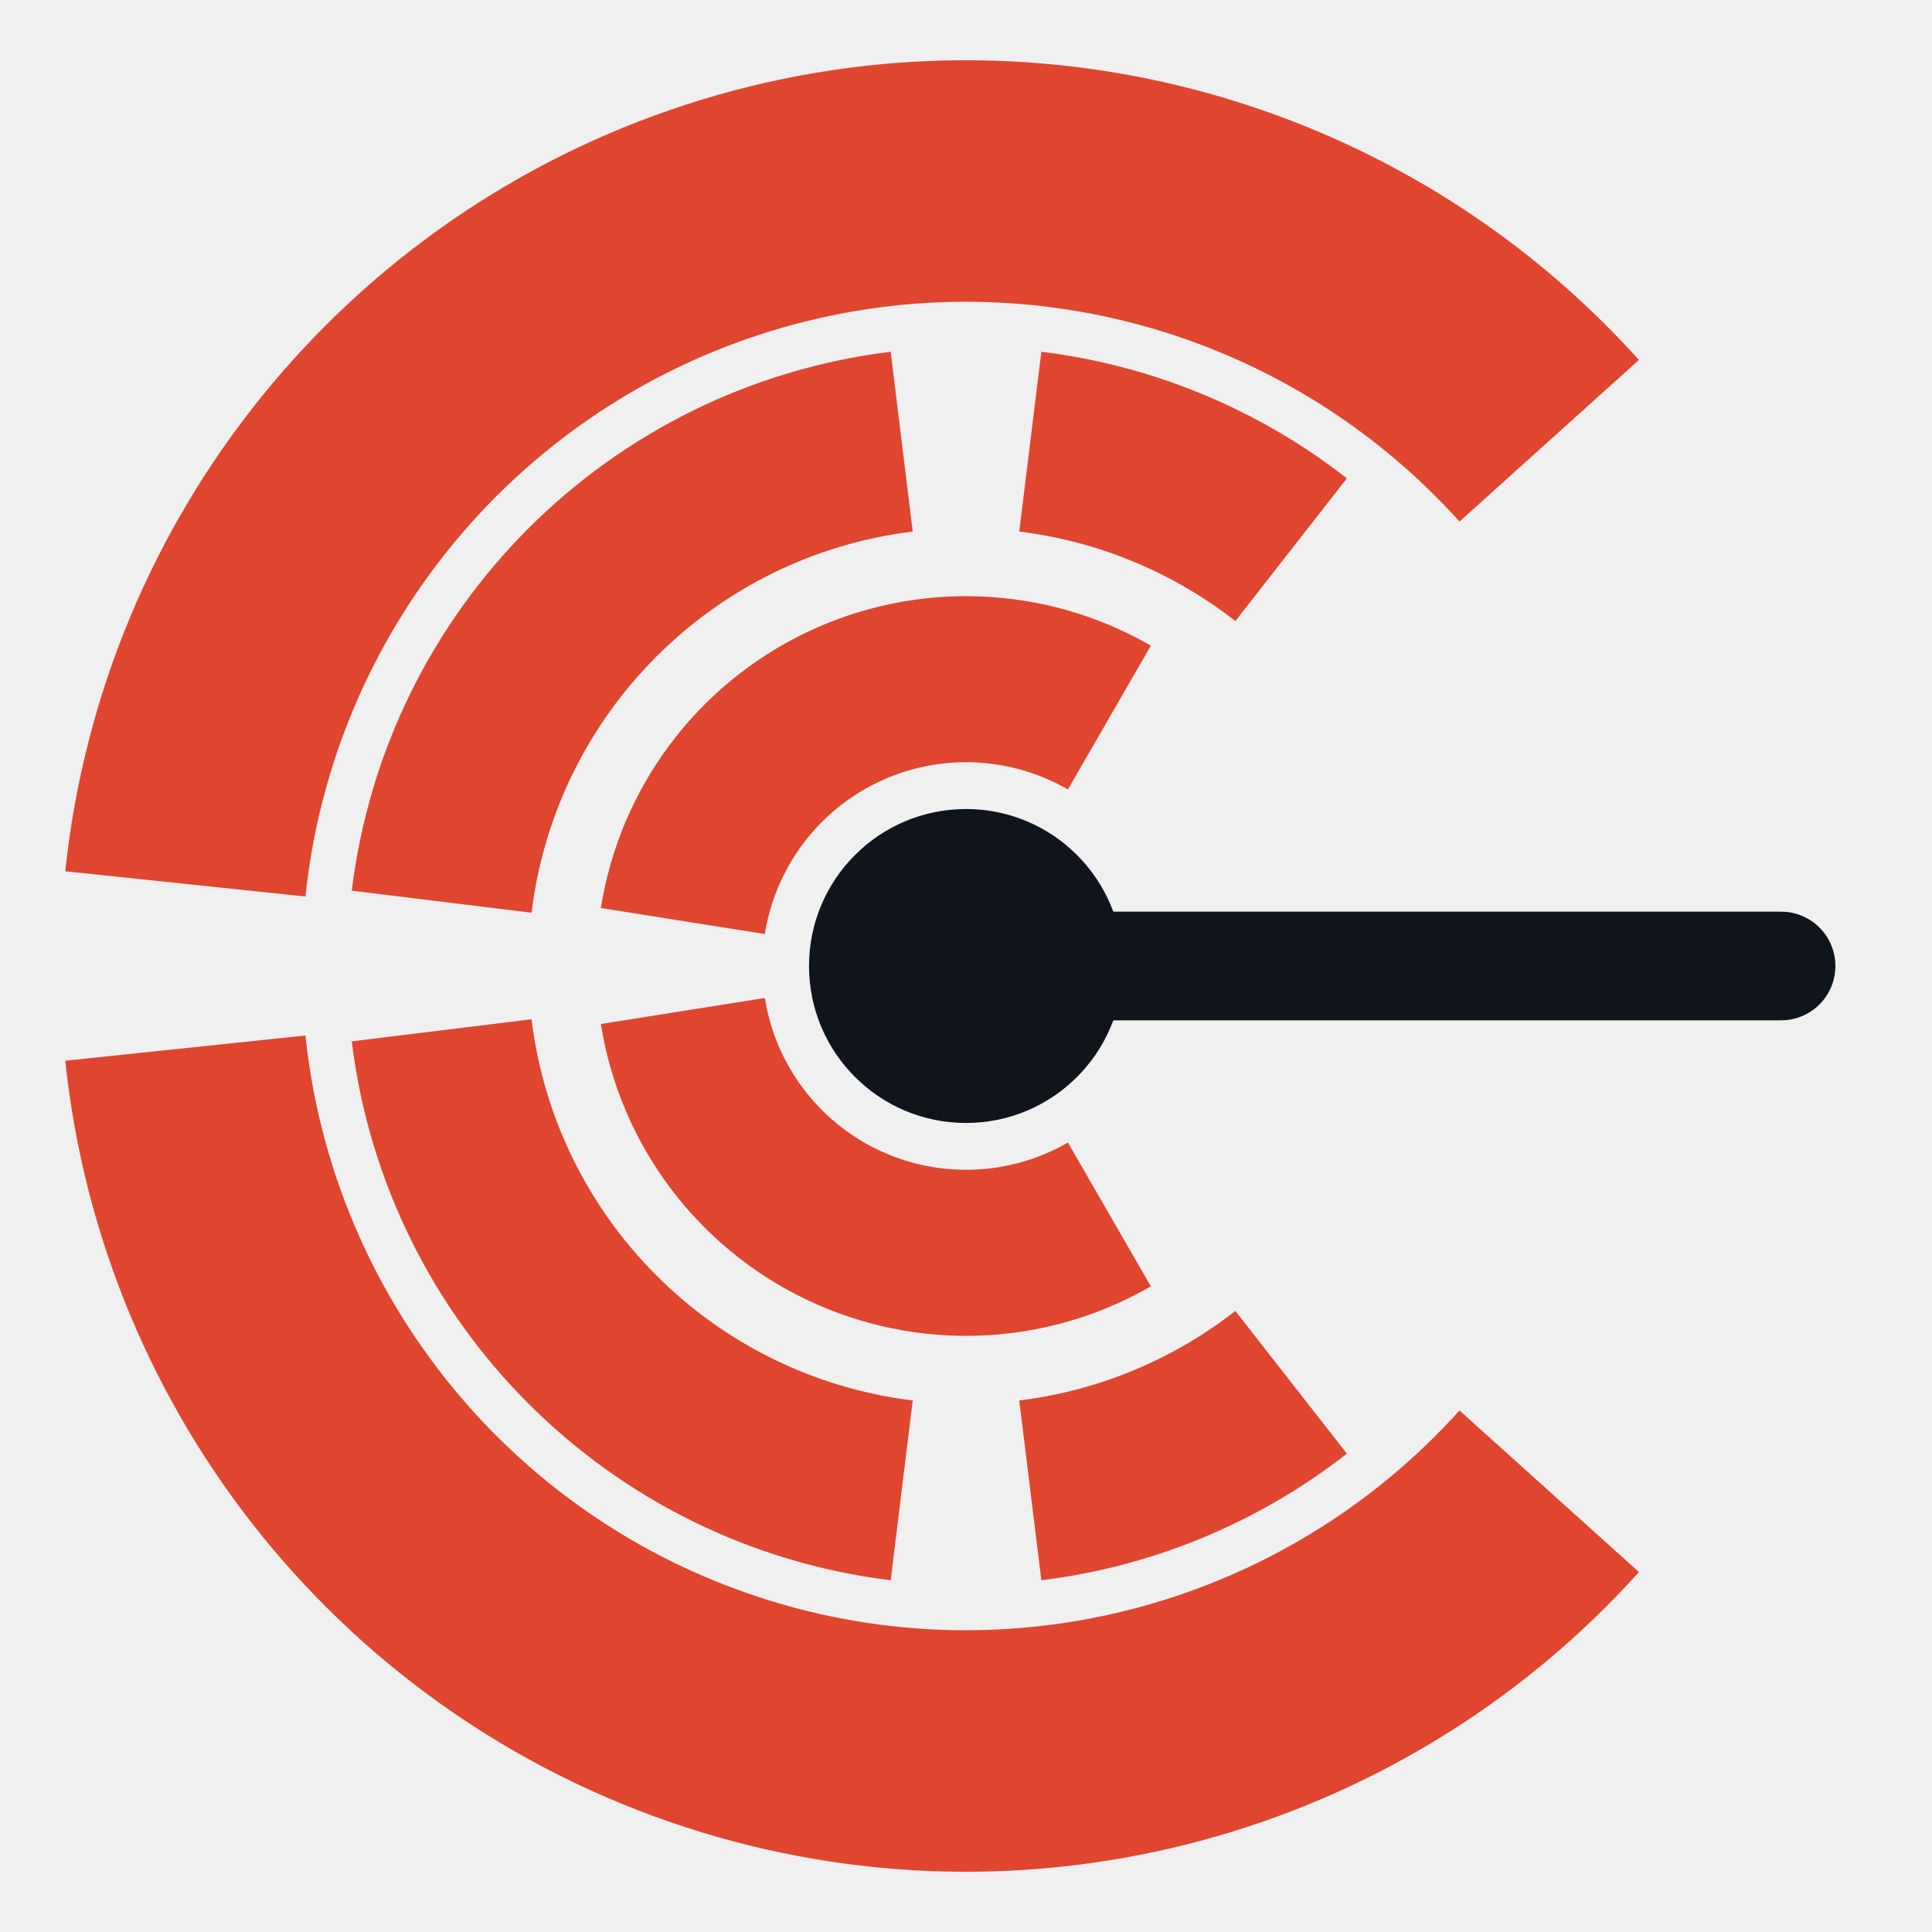
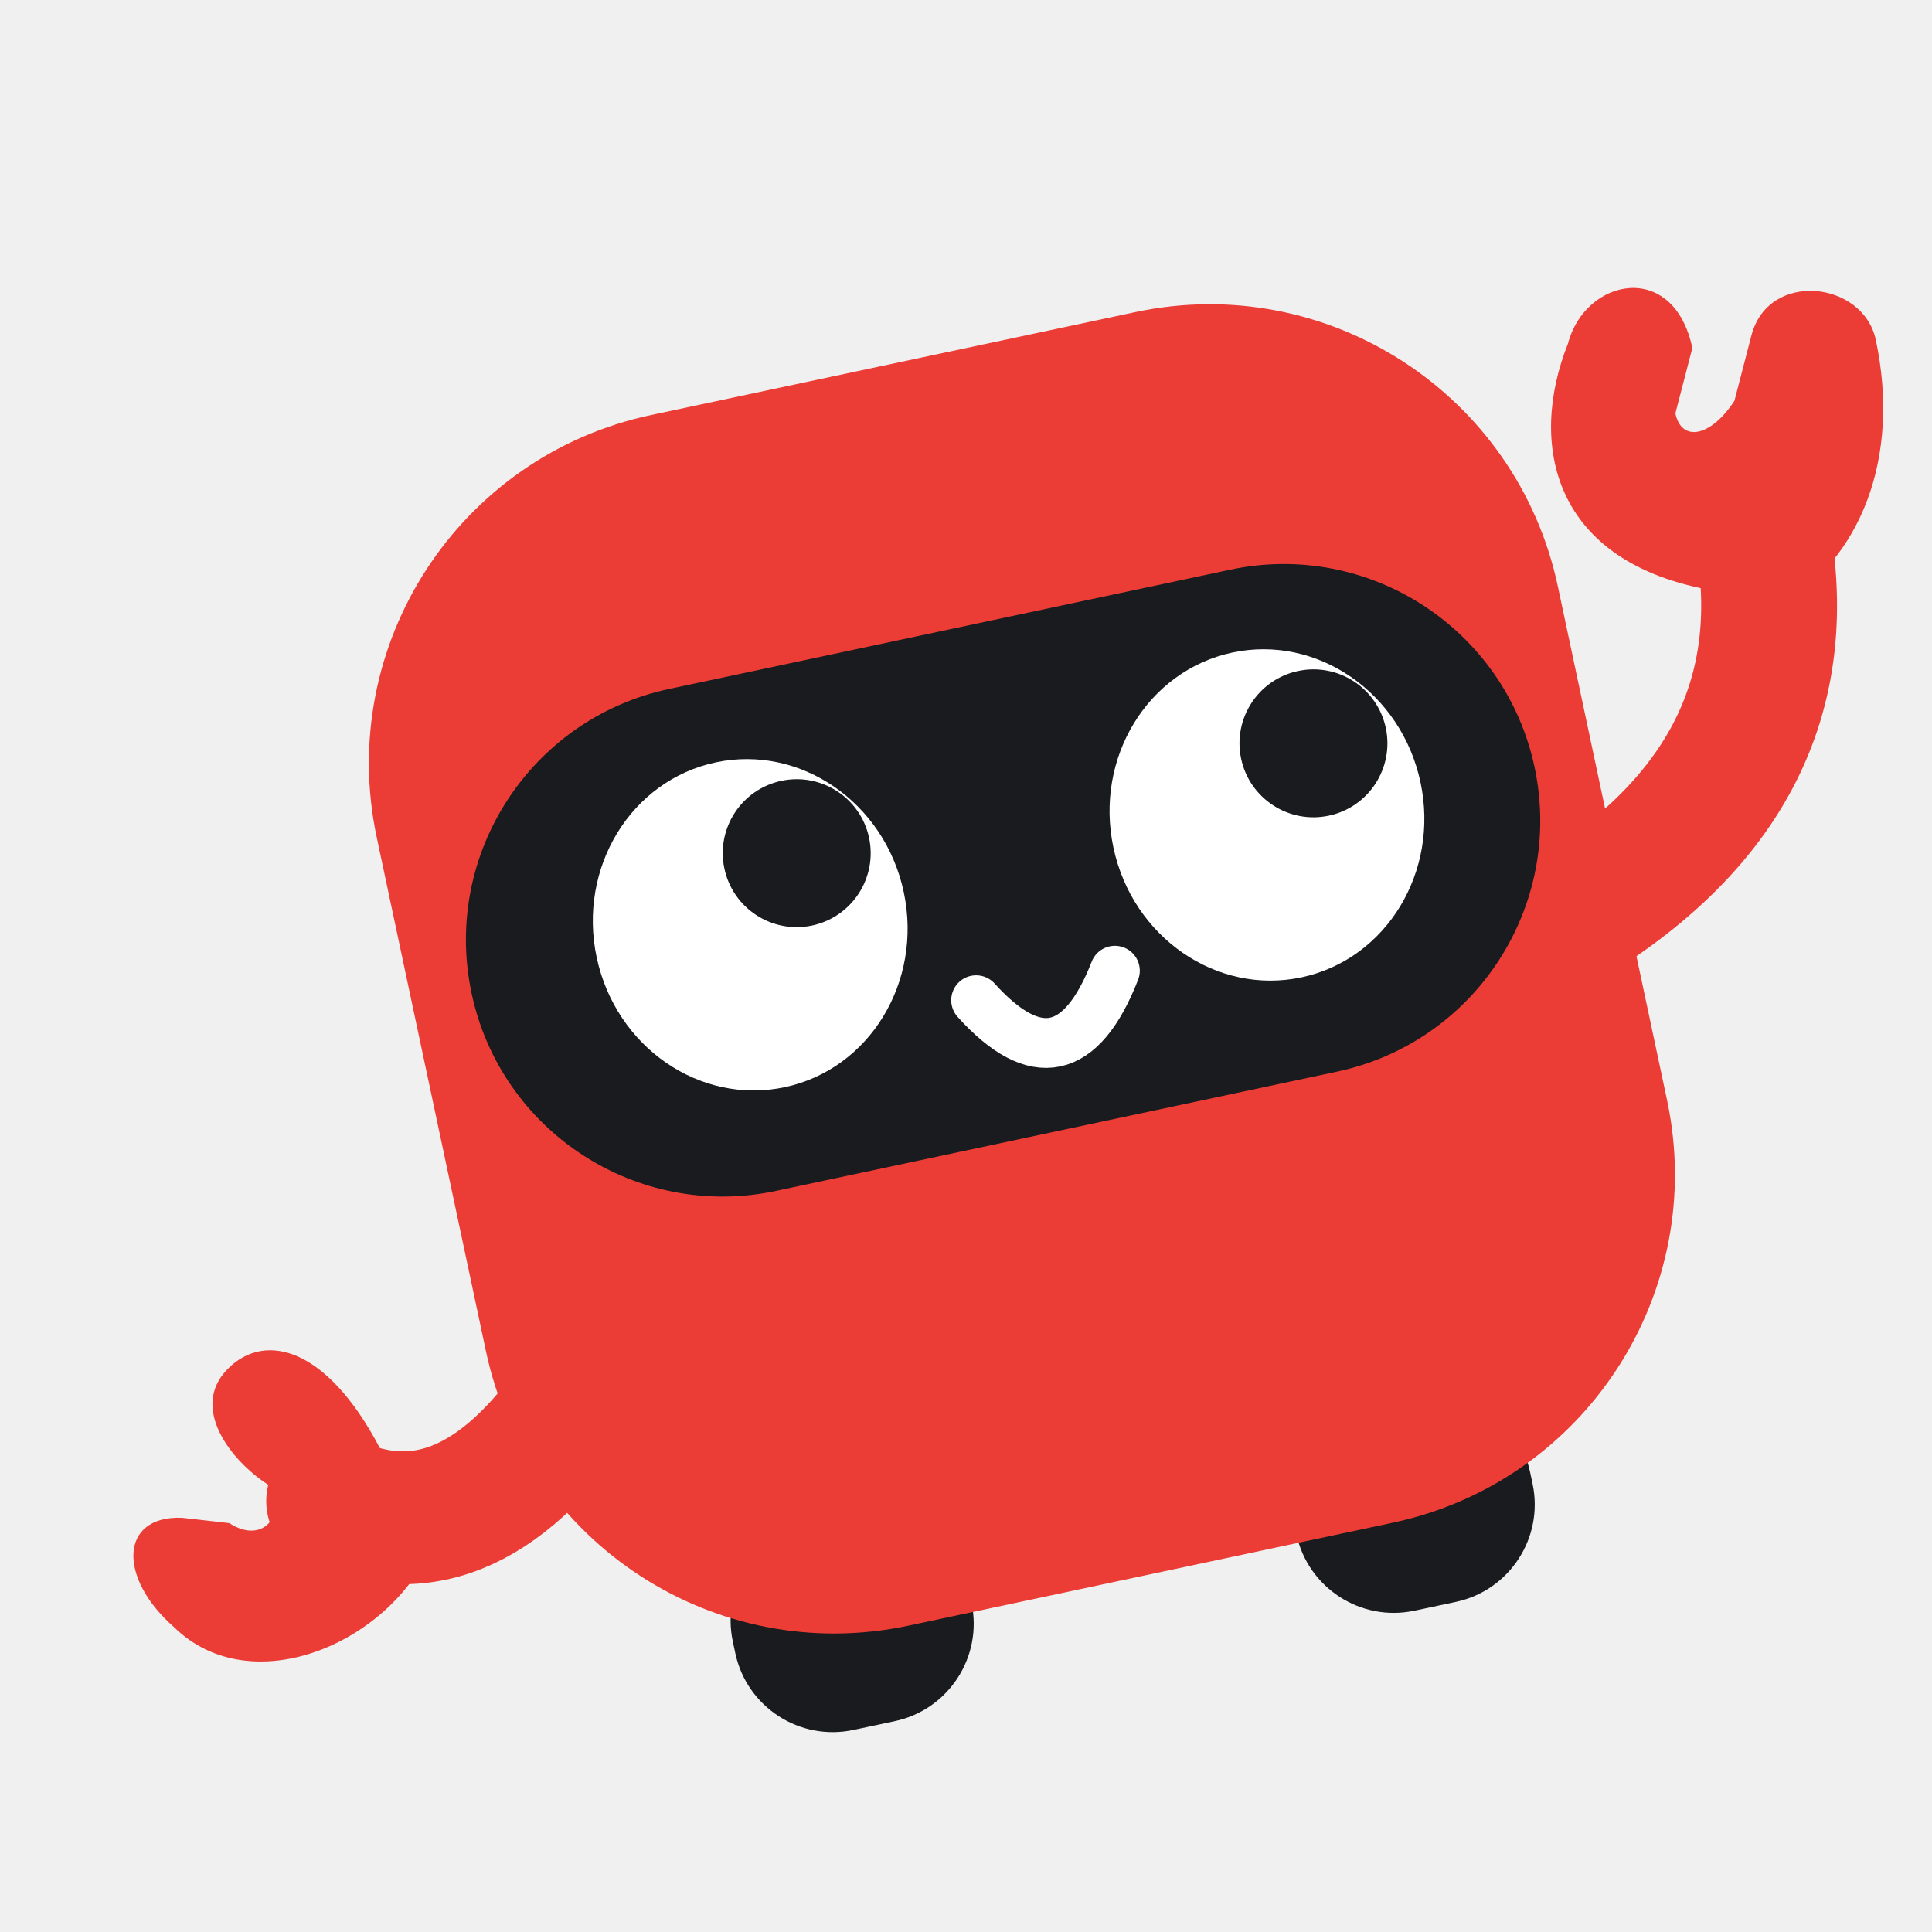
<svg xmlns="http://www.w3.org/2000/svg" width="256" height="256" viewBox="0 0 64 64" fill="none" role="img" aria-label="ClawMetry">
-   <g stroke="#E0462F" stroke-linecap="butt">
-     <path d="M51.32 14.60A26 26 0 0 0 6.14 29.28" stroke-width="8" />
-     <path d="M6.14 34.72A26 26 0 0 0 51.32 49.40" stroke-width="8" />
-     <path d="M42.77 18.21A17.5 17.5 0 0 0 34.13 14.63" stroke-width="6" />
-     <path d="M29.87 14.63A17.5 17.5 0 0 0 14.63 29.87" stroke-width="6" />
-     <path d="M14.63 34.13A17.5 17.5 0 0 0 29.87 49.37" stroke-width="6" />
-     <path d="M34.13 49.37A17.5 17.5 0 0 0 42.77 45.79" stroke-width="6" />
-     <path d="M36.75 23.77A9.5 9.5 0 0 0 22.62 30.51" stroke-width="5.5" />
-     <path d="M22.62 33.49A9.5 9.5 0 0 0 36.75 40.23" stroke-width="5.5" />
+   <g data-brand="little-clawbot-v1" transform="rotate(-12 32 33)">
+     <g fill="#191B1E">
+       <rect x="20" y="49" width="8" height="7" rx="3.3" />
+       <rect x="39" y="49" width="8" height="7" rx="3.3" />
+     </g>
+     <g fill="#EB3D36" stroke="#EB3D36" stroke-linecap="round" stroke-linejoin="round">
+       <path d="M17 43Q12 48 8 45" fill="none" stroke-width="4.4" />
+       <path d="M10 44C9 40 7 39 5.5 40C4 41 5 43 6 44C6.5 45 5.5 46 4.5 45L3 44.5C1 44 .5 46 2 48C4 51 9 50 11 47Z" stroke="none" />
+       <path d="M51 35Q61 32 61 23" fill="none" stroke-width="4.5" />
+       <path transform="translate(3 0)" d="M56 25C51 23 51 19 53 16C54 14 57 14 57 17L56 19C56 20 57 20 58 19L59 17C60 15 63 16 63 18C63 22 61 25 58 26Z" stroke="none" />
+       <rect x="14" y="12" width="40" height="41" rx="11.8" stroke="none" />
+     </g>
+     <rect x="16" y="21" width="36" height="17" rx="8.5" fill="#191B1E" />
+     <g fill="#FFFFFF">
+       <ellipse cx="25.5" cy="29.2" rx="5.2" ry="5.5" />
+       <ellipse cx="43" cy="29.2" rx="5.2" ry="5.5" />
+     </g>
+     <g fill="#191B1E">
+       <circle cx="27.5" cy="27.2" r="2.45" />
+       <circle cx="45" cy="27.2" r="2.45" />
+     </g>
+     <path d="M32.3 33.2Q34.5 37 37 33.2" fill="none" stroke="#FFFFFF" stroke-width="1.65" stroke-linecap="round" />
  </g>
-   <path d="M32 32H59" stroke="#10151C" stroke-width="3.6" stroke-linecap="round" />
-   <circle cx="32" cy="32" r="5.2" fill="#10151C" />
</svg>
